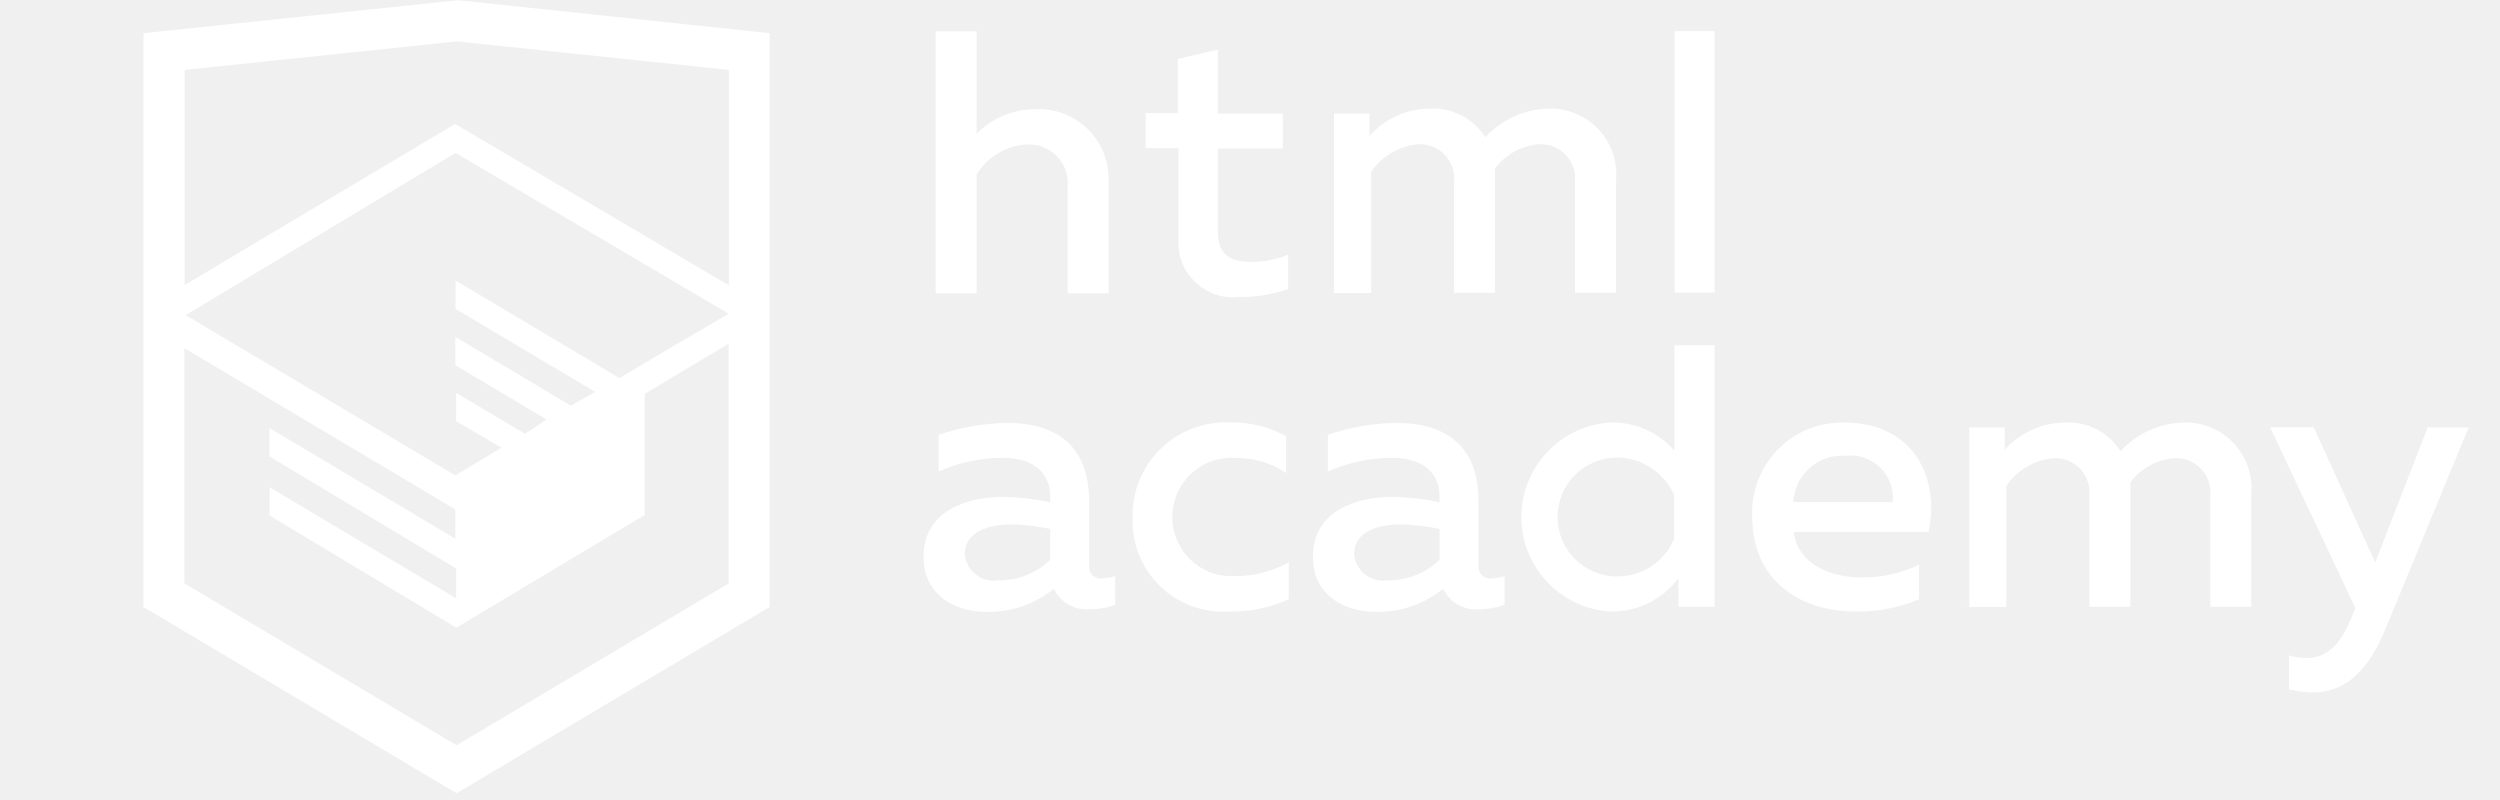
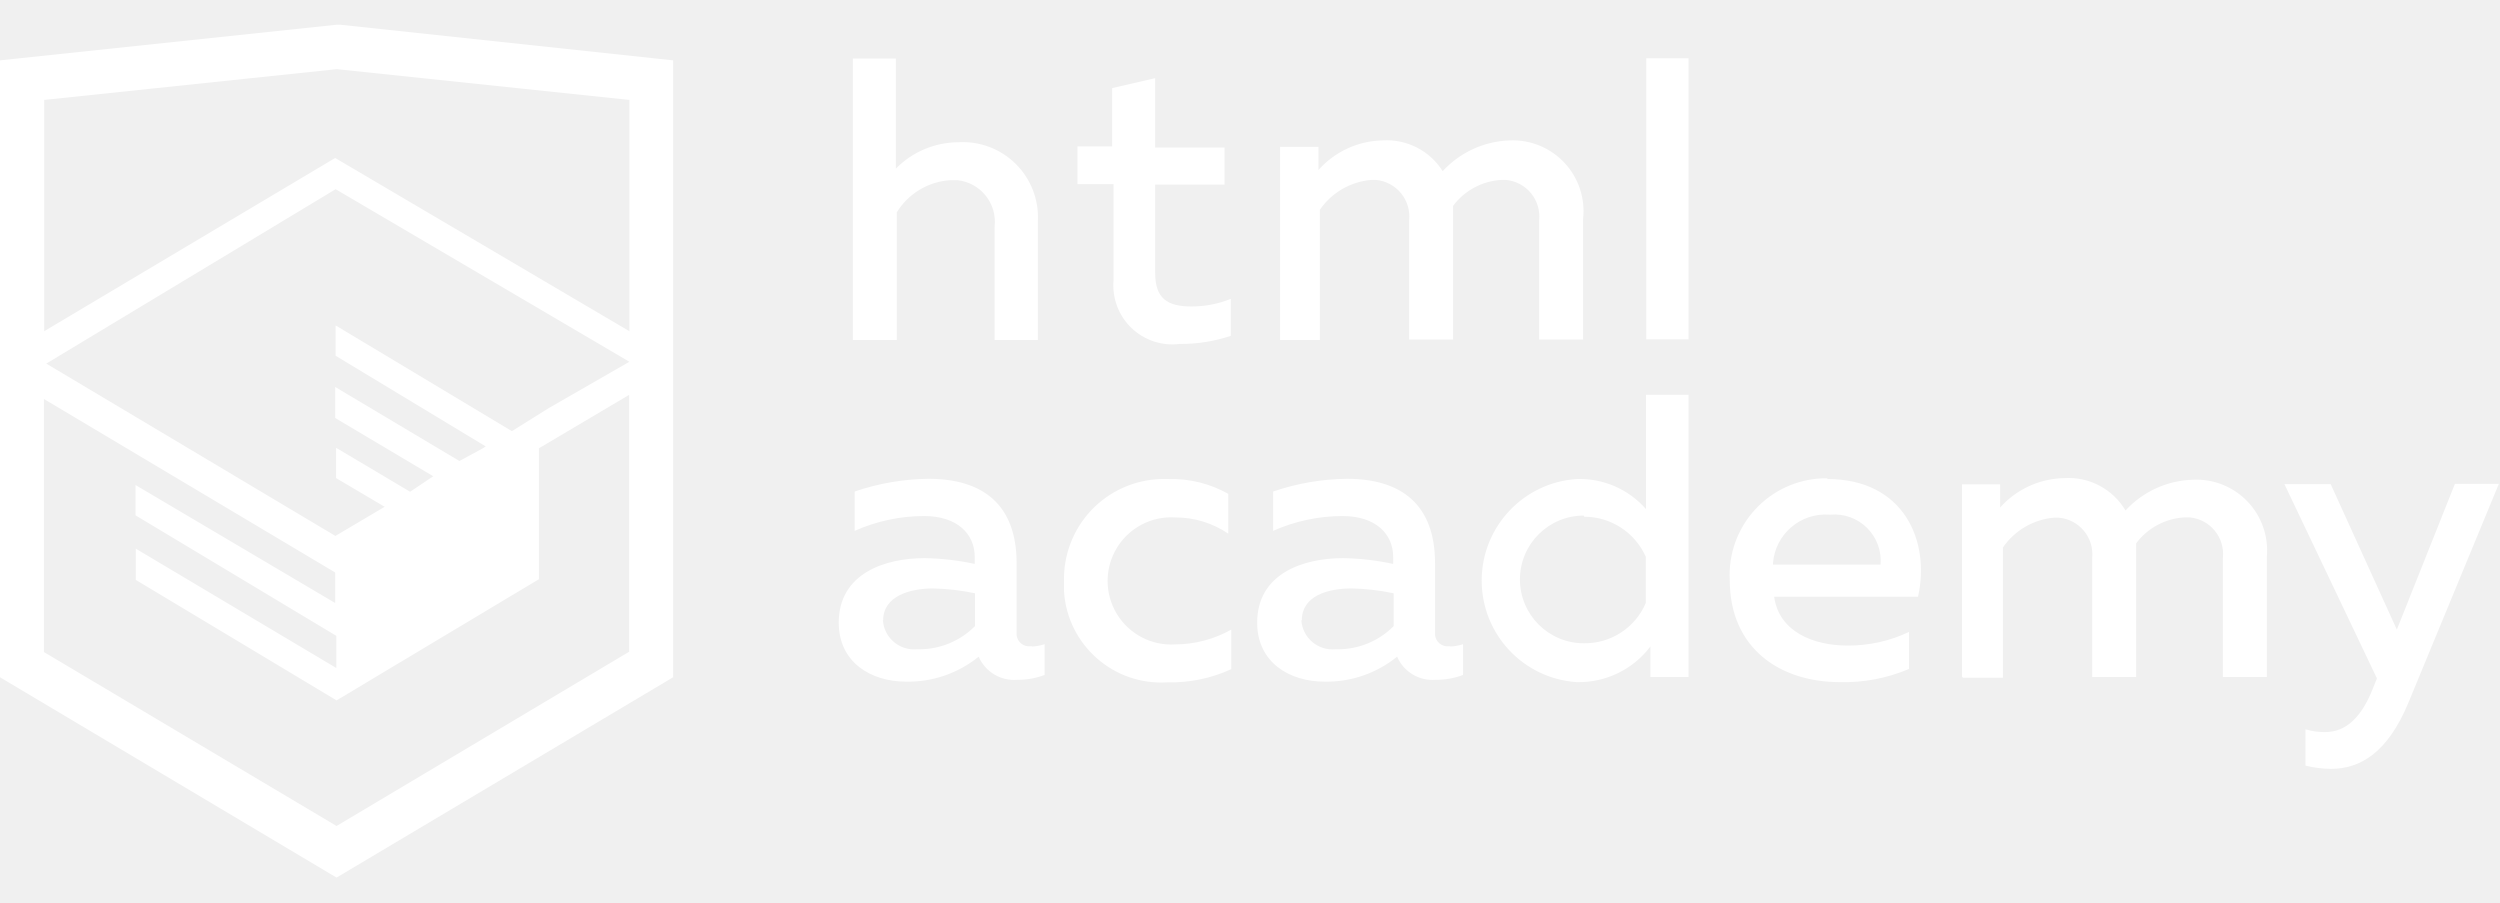
- <svg xmlns="http://www.w3.org/2000/svg" id="Layer_1" data-name="Layer 1" viewBox="0 0 108 39" width="122" height="39">
-   <path d="M401.93,351.51a2.07,2.07,0,0,0,.58-0.11v1.4a3.41,3.41,0,0,1-1.24.22,1.75,1.75,0,0,1-1.75-1,5.08,5.08,0,0,1-3.3,1.13c-1.59,0-3.06-.87-3.06-2.68,0-2.24,2.08-2.93,3.9-2.93a11.63,11.63,0,0,1,2.28.26v-0.31c0-1.09-.8-1.86-2.3-1.86a7.79,7.79,0,0,0-3.15.67v-1.79a10.72,10.72,0,0,1,3.35-.58c2.48,0,4,1.18,4,3.83v3.14A0.57,0.57,0,0,0,401.93,351.51Zm-6.76-1.19a1.42,1.42,0,0,0,1.64,1.29,3.56,3.56,0,0,0,2.53-1V349.1a10.21,10.21,0,0,0-1.9-.22C396.34,348.89,395.17,349.23,395.17,350.33Z" transform="translate(-355.09 -323.29)" fill="#fff" />
-   <path d="M408.15,343.91a5.29,5.29,0,0,1,2.7.67v1.79a4.28,4.28,0,0,0-2.42-.73,2.89,2.89,0,1,0,0,5.76,5.26,5.26,0,0,0,2.55-.67v1.8a6.58,6.58,0,0,1-2.9.6,4.42,4.42,0,0,1-4.72-4.54A4.54,4.54,0,0,1,408.15,343.91Z" transform="translate(-355.09 -323.29)" fill="#fff" />
-   <path d="M420.93,351.51a2.07,2.07,0,0,0,.58-0.11v1.4a3.41,3.41,0,0,1-1.24.22,1.75,1.75,0,0,1-1.75-1,5.08,5.08,0,0,1-3.3,1.13c-1.59,0-3.06-.87-3.06-2.68,0-2.24,2.08-2.93,3.9-2.93a11.63,11.63,0,0,1,2.28.26v-0.31c0-1.09-.8-1.86-2.3-1.86a7.79,7.79,0,0,0-3.15.67v-1.79a10.72,10.72,0,0,1,3.35-.58c2.48,0,4,1.18,4,3.83v3.14A0.57,0.57,0,0,0,420.93,351.51Zm-6.76-1.19a1.42,1.42,0,0,0,1.64,1.29,3.56,3.56,0,0,0,2.53-1V349.1a10.21,10.21,0,0,0-1.9-.22C415.33,348.89,414.17,349.23,414.17,350.33Z" transform="translate(-355.09 -323.29)" fill="#fff" />
-   <path d="M431.76,340.14V352.9H430v-1.39a4.07,4.07,0,0,1-3.35,1.62,4.62,4.62,0,0,1,0-9.22,4,4,0,0,1,3.15,1.37v-5.14h2ZM427,345.62a2.9,2.9,0,0,0,0,5.8,3,3,0,0,0,2.79-1.84v-2.13A3.06,3.06,0,0,0,427,345.62Z" transform="translate(-355.09 -323.29)" fill="#fff" />
-   <path d="M438.08,343.91c3.48,0,4.68,2.81,4.12,5.34h-6.58c0.22,1.57,1.75,2.22,3.35,2.22a6.41,6.41,0,0,0,2.77-.62v1.68a7.5,7.5,0,0,1-3.14.6c-2.68,0-5-1.53-5-4.61A4.39,4.39,0,0,1,438.08,343.91Zm0.09,1.62a2.39,2.39,0,0,0-2.57,2.26h4.85A2.06,2.06,0,0,0,438.17,345.53Z" transform="translate(-355.09 -323.29)" fill="#fff" />
-   <path d="M444.19,352.9v-8.75h1.73v1.09a4,4,0,0,1,2.92-1.33,3,3,0,0,1,2.73,1.4,4.33,4.33,0,0,1,3.06-1.4,3.21,3.21,0,0,1,3.32,3.52v5.47h-2v-5.41a1.67,1.67,0,0,0-1.73-1.84,2.94,2.94,0,0,0-2.17,1.18c0,0.2,0,.4,0,0.6v5.47h-2v-5.41a1.67,1.67,0,0,0-1.73-1.84,3.11,3.11,0,0,0-2.32,1.35v5.91h-2Z" transform="translate(-355.09 -323.29)" fill="#fff" />
-   <path d="M466.56,344.15h2l-4.1,9.93c-0.95,2.28-2.19,3-3.52,3a5,5,0,0,1-1.15-.15v-1.66a3,3,0,0,0,.89.13c0.95,0,1.66-.67,2.17-2l0.18-.44-4.16-8.82H461l3,6.6Z" transform="translate(-355.09 -323.29)" fill="#fff" />
-   <path d="M395.75,324.82v5a4,4,0,0,1,2.83-1.2,3.41,3.41,0,0,1,3.61,3.57v5.41h-2v-5.16a1.9,1.9,0,0,0-2-2.1,3.08,3.08,0,0,0-2.44,1.46v5.8h-2V324.82h2Z" transform="translate(-355.09 -323.29)" fill="#fff" />
-   <path d="M407.52,325.71v3.12h3.17v1.71h-3.17v4c0,1.15.53,1.53,1.66,1.53a4.71,4.71,0,0,0,1.77-.35v1.68a7.14,7.14,0,0,1-2.35.38,2.68,2.68,0,0,1-3-2.88v-4.38H404v-1.71h1.57v-2.64Z" transform="translate(-355.09 -323.29)" fill="#fff" />
-   <path d="M413.19,337.58v-8.75h1.73v1.09a4,4,0,0,1,2.92-1.33,3,3,0,0,1,2.73,1.4,4.33,4.33,0,0,1,3.06-1.4,3.21,3.21,0,0,1,3.32,3.52v5.47h-2v-5.41a1.67,1.67,0,0,0-1.73-1.84,2.94,2.94,0,0,0-2.17,1.18c0,0.2,0,.4,0,0.6v5.47h-2v-5.41a1.67,1.67,0,0,0-1.73-1.84,3.11,3.11,0,0,0-2.32,1.35v5.91h-2Z" transform="translate(-355.09 -323.29)" fill="#fff" />
-   <rect x="74.72" y="1.52" width="1.95" height="12.76" fill="#fff" />
-   <path d="M370.53,323.31l-0.16,0-15.28,1.6v28L370.37,362l15.28-9.09v-28Zm13.12,28.45-13.28,7.9-13.28-7.9V340.28l13.22,7.87,0,1.43-9.07-5.4v1.38l9.11,5.47,0,1.46-9.1-5.42v1.38l9.11,5.47h0l9.19-5.5v-1.39h0v-4.52l4.1-2.45v11.67Zm0-13.16L380,340.74h0l-1.68,1-8-4.76v1.38l6.84,4.07-0.06,0-0.15.09-1,.57-5.64-3.36v1.38l4.45,2.65-1.05.7,0,0-3.36-2v1.38l2.21,1.3-2.25,1.35-13.16-7.82,13.17-7.92h0Zm0-1.39-13.35-7.87h0l-13.2,7.86v-10.5l13.28-1.39,13.28,1.39v10.51Z" transform="translate(-355.09 -323.29)" fill="#fff" />
+ <svg xmlns="http://www.w3.org/2000/svg" id="Layer_1" data-name="Layer 1" viewBox="0 0 108.08 36.85" width="108" height="39">
+   <path d="M44.61,26.88a2,2,0,0,0,.55-0.1v1.33a3.25,3.25,0,0,1-1.18.21,1.67,1.67,0,0,1-1.67-1,4.84,4.84,0,0,1-3.14,1.08c-1.51,0-2.91-.83-2.91-2.55,0-2.13,2-2.79,3.71-2.79a11.08,11.08,0,0,1,2.17.25v-0.3c0-1-.76-1.77-2.19-1.77a7.42,7.42,0,0,0-3,.64v-1.7a10.21,10.21,0,0,1,3.19-.55c2.36,0,3.81,1.12,3.81,3.65v3a0.54,0.54,0,0,0,.49.59h0.17Zm-6.44-1.13A1.35,1.35,0,0,0,39.63,27h0.11a3.39,3.39,0,0,0,2.41-1V24.58a9.72,9.72,0,0,0-1.81-.21c-1,0-2.16.33-2.16,1.38h0Zm12.36-6.11a5,5,0,0,1,2.57.64V22a4.08,4.08,0,0,0-2.3-.7,2.75,2.75,0,1,0,0,5.49,5,5,0,0,0,2.43-.64v1.71a6.27,6.27,0,0,1-2.76.57A4.21,4.21,0,0,1,46,24.51q0-.21,0-0.41a4.32,4.32,0,0,1,4.18-4.46h0.38Zm12.17,7.24a2,2,0,0,0,.55-0.1v1.33a3.25,3.25,0,0,1-1.18.21,1.67,1.67,0,0,1-1.67-1,4.84,4.84,0,0,1-3.14,1.08c-1.51,0-2.91-.83-2.91-2.55,0-2.13,2-2.79,3.71-2.79a11.08,11.08,0,0,1,2.17.25v-0.3c0-1-.76-1.77-2.19-1.77a7.42,7.42,0,0,0-3,.64v-1.7a10.21,10.21,0,0,1,3.19-.55c2.36,0,3.81,1.12,3.81,3.65v3a0.54,0.54,0,0,0,.49.59h0.17Zm-6.44-1.13A1.35,1.35,0,0,0,57.73,27h0.11a3.39,3.39,0,0,0,2.41-1V24.58a9.72,9.72,0,0,0-1.81-.21c-1.06,0-2.16.33-2.16,1.38h0ZM73,16V28.2H71.35V26.88a3.88,3.88,0,0,1-3.19,1.54,4.4,4.4,0,0,1,0-8.78,3.81,3.81,0,0,1,3,1.3V16H73Zm-4.53,5.22a2.76,2.76,0,1,0,0,5.52A2.86,2.86,0,0,0,71.15,25V23A2.91,2.91,0,0,0,68.49,21.27ZM79,19.64c3.31,0,4.46,2.68,3.92,5.09H76.7c0.21,1.5,1.67,2.11,3.19,2.11a6.11,6.11,0,0,0,2.64-.59v1.6a7.14,7.14,0,0,1-3,.57C77,28.42,74.78,27,74.78,24a4.18,4.18,0,0,1,4-4.39H79Zm0.09,1.54a2.28,2.28,0,0,0-2.44,2.1v0.06H81.3A2,2,0,0,0,79.13,21.18Zm5.73,7V19.87h1.65v1a3.81,3.81,0,0,1,2.78-1.27A2.86,2.86,0,0,1,91.89,21a4.12,4.12,0,0,1,2.91-1.33A3.06,3.06,0,0,1,98,23V28.2h-1.9V23.05a1.59,1.59,0,0,0-1.42-1.75H94.42a2.8,2.8,0,0,0-2.07,1.12V28.2h-1.9V23.05A1.59,1.59,0,0,0,89,21.31H88.8a3,3,0,0,0-2.21,1.29v5.63H84.86Zm21.31-8.33h1.9l-3.91,9.46c-0.9,2.17-2.09,2.86-3.35,2.86a4.76,4.76,0,0,1-1.1-.14V30.46a2.86,2.86,0,0,0,.85.12c0.9,0,1.58-.64,2.07-1.9l0.17-.42-4-8.4h2l2.86,6.29ZM38.73,1.46V6.22a3.81,3.81,0,0,1,2.7-1.14,3.25,3.25,0,0,1,3.44,3.4v5.15H43V8.72a1.81,1.81,0,0,0-1.61-2h-0.3a2.93,2.93,0,0,0-2.32,1.39v5.52h-1.9V1.46h1.9ZM49.94,2.31v3h3V6.91h-3v3.81c0,1.1.5,1.46,1.58,1.46a4.49,4.49,0,0,0,1.69-.33v1.6A6.8,6.8,0,0,1,51,13.8a2.55,2.55,0,0,1-2.86-2.74V6.89H46.58V5.26h1.5V2.74Zm5.4,11.31V5.28H57v1A3.81,3.81,0,0,1,59.77,5a2.86,2.86,0,0,1,2.6,1.33A4.12,4.12,0,0,1,65.28,5,3.06,3.06,0,0,1,68.44,8.4v5.21h-1.9V8.46a1.59,1.59,0,0,0-1.42-1.75H64.89a2.8,2.8,0,0,0-2.07,1.12v5.78h-1.9V8.46A1.59,1.59,0,0,0,59.5,6.71H59.27A3,3,0,0,0,57.06,8v5.63H55.34ZM71.17,1.45H73V13.6H71.17V1.45ZM14.71,0H14.55L0,1.54V28.21l14.55,8.66,14.55-8.66V1.54Zm12.5,27.1L14.55,34.64,1.9,27.12V16.18l12.59,7.5V25L5.86,19.9v1.31l8.68,5.21v1.39L5.87,22.65V24l8.68,5.21,8.75-5.24V18.31L27.2,16V27.12Zm0-12.53-3.48,2-1.6,1L14.51,13v1.31L21,18.23H21l-0.14.09-1,.54-5.37-3.2V17l4.24,2.52-1,.67-3.2-1.9v1.31l2.1,1.24L14.5,22.1,2,14.65,14.51,7.11Zm0-1.32L14.49,5.76,1.91,13.25v-10L14.56,1.92,27.21,3.25v10h0Z" transform="translate(0 -0.02)" fill="#fff" />
</svg>
